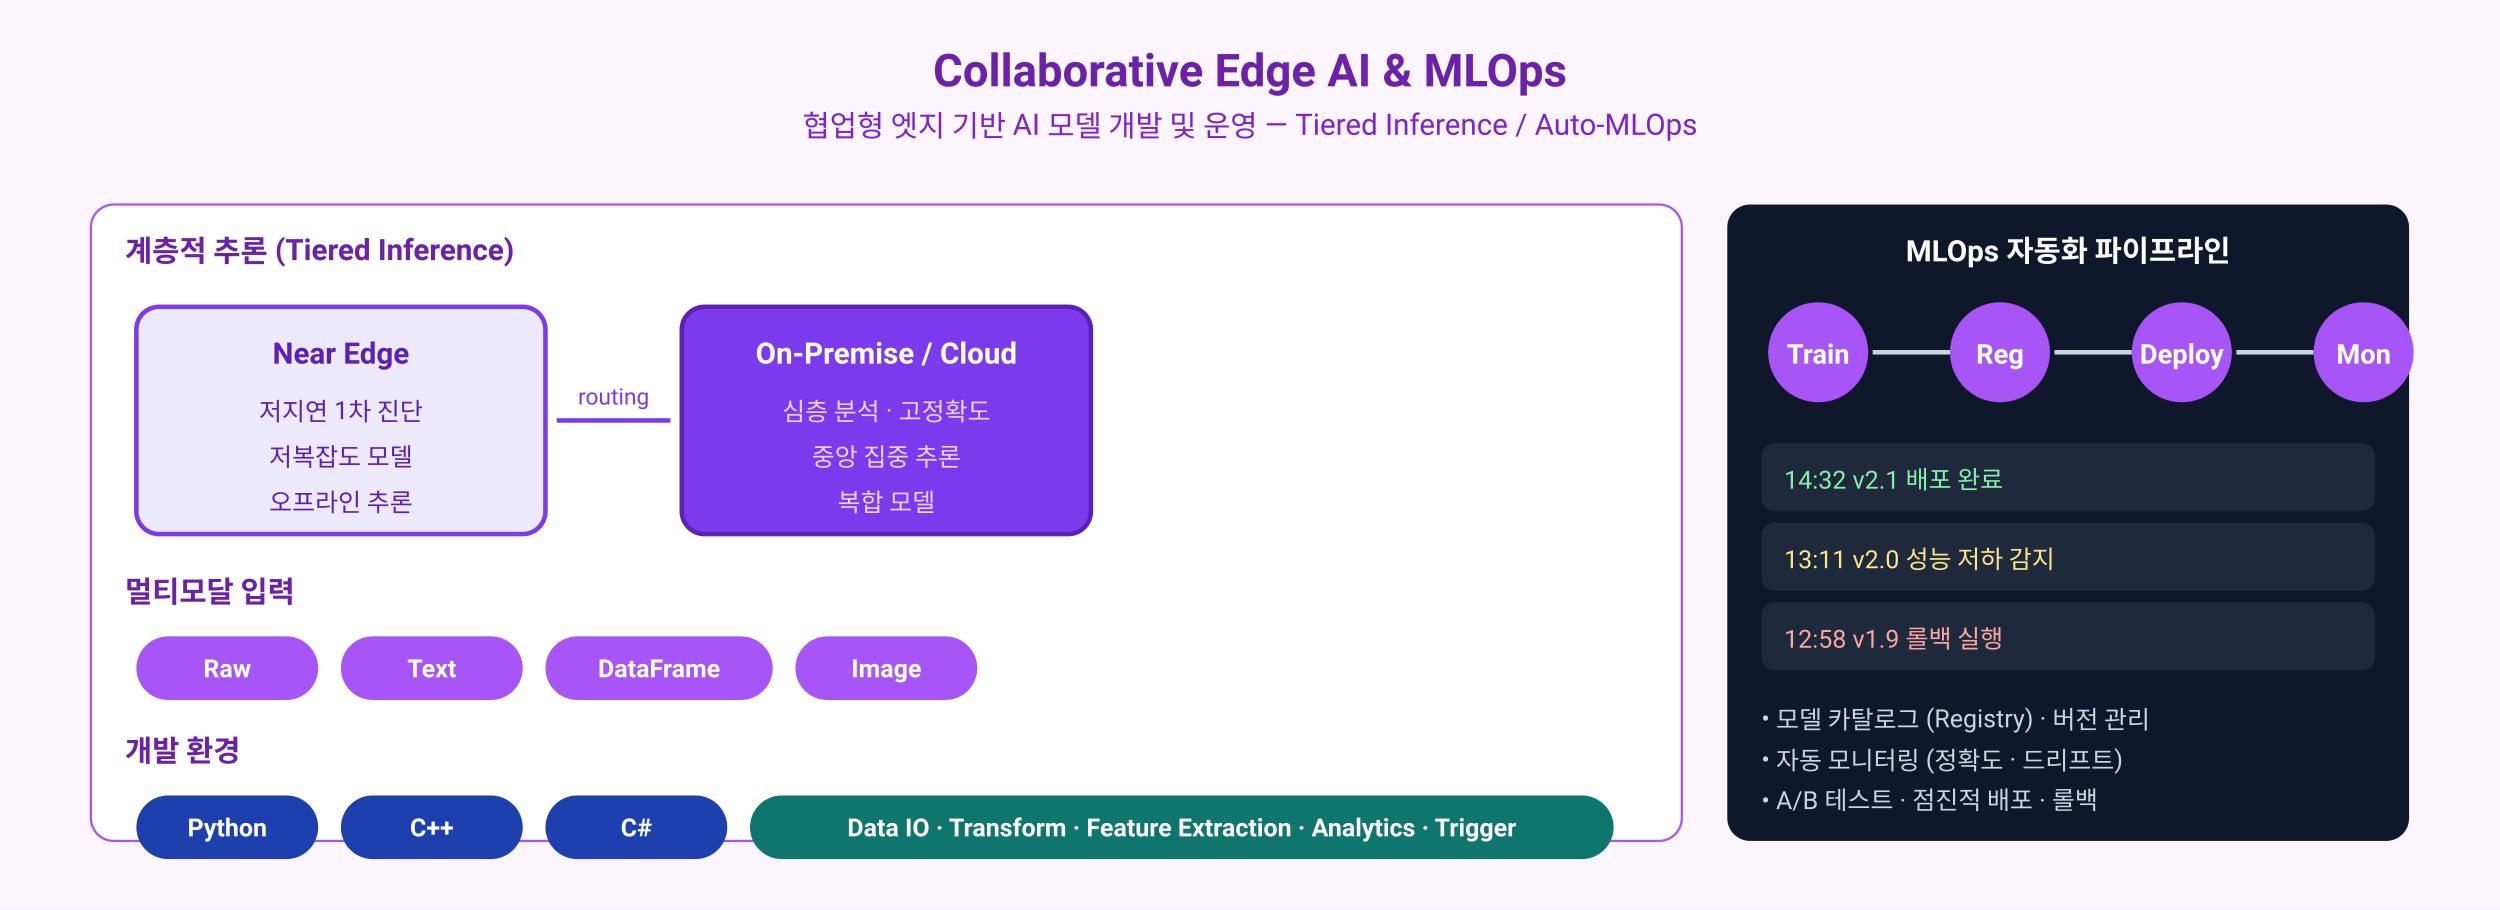
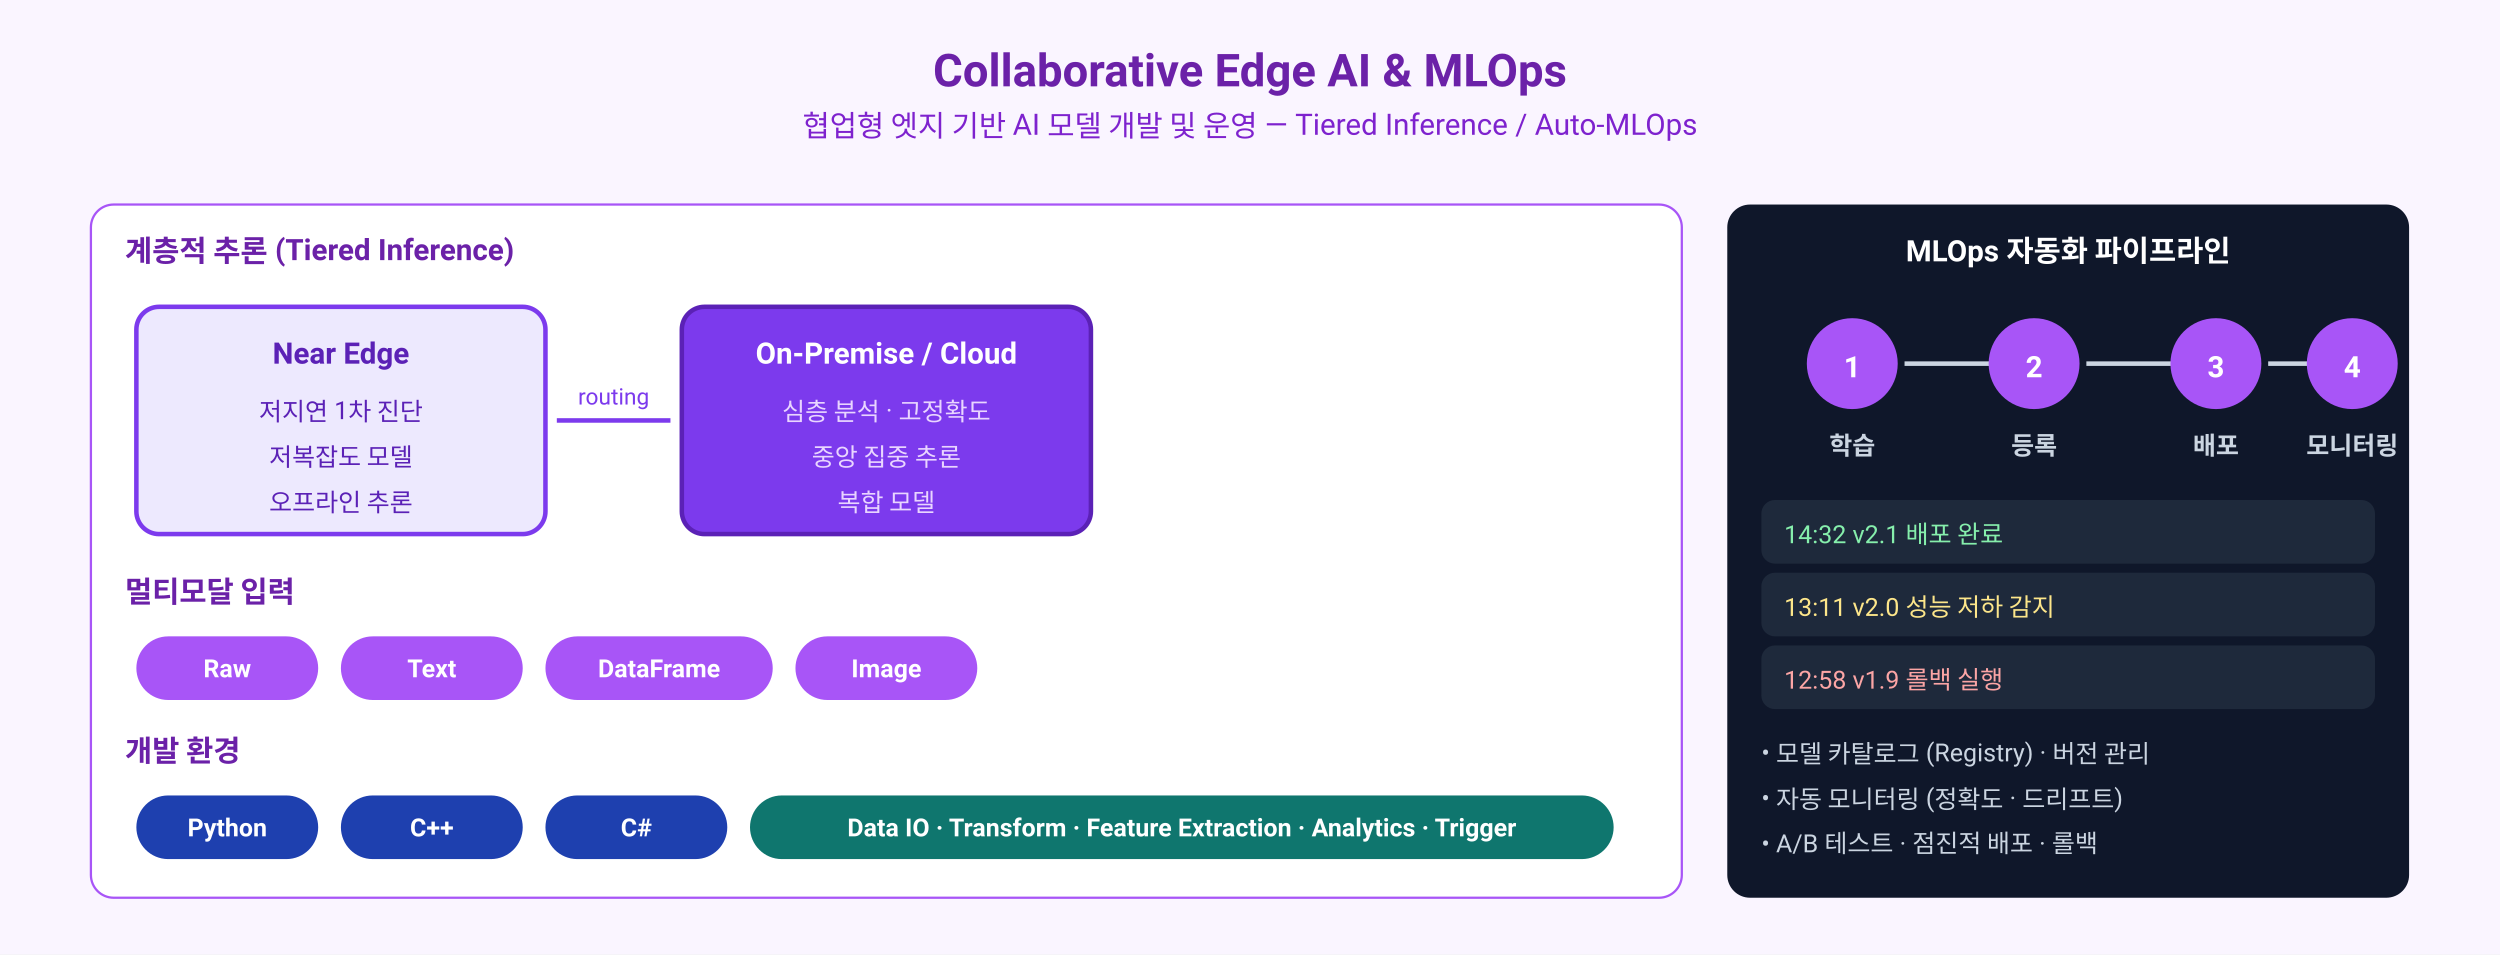
- <svg xmlns="http://www.w3.org/2000/svg" viewBox="0 0 1100 400" font-family="-apple-system,BlinkMacSystemFont,'Segoe UI',Roboto,sans-serif">
-   <rect width="1100" height="400" fill="#faf5ff" />
+ <svg xmlns="http://www.w3.org/2000/svg" viewBox="0 0 1100 420" font-family="-apple-system,BlinkMacSystemFont,'Segoe UI',Roboto,sans-serif">
+   <rect width="1100" height="420" fill="#faf5ff" />
  <text x="550" y="38" text-anchor="middle" font-size="20" font-weight="700" fill="#6b21a8">Collaborative Edge AI &amp; MLOps</text>
  <text x="550" y="60" text-anchor="middle" font-size="13" fill="#7e22ce">협업형 엣지 기반 AI 모델 개발 및 운영 — Tiered Inference / Auto-MLOps</text>
-   <rect x="40" y="90" width="700" height="280" rx="10" fill="#ffffff" stroke="#a855f7" />
+   <rect x="40" y="90" width="700" height="305" rx="10" fill="#ffffff" stroke="#a855f7" />
  <text x="55" y="115" font-size="13" font-weight="700" fill="#6b21a8">계층적 추론 (Tiered Inference)</text>
  <rect x="60" y="135" width="180" height="100" rx="10" fill="#ede9fe" stroke="#7c3aed" stroke-width="2" />
  <text x="150" y="160" text-anchor="middle" font-size="13" font-weight="700" fill="#5b21b6">Near Edge</text>
  <text x="150" y="185" text-anchor="middle" font-size="11" fill="#5b21b6">저지연 1차 진단</text>
  <text x="150" y="205" text-anchor="middle" font-size="11" fill="#5b21b6">저복잡도 모델</text>
  <text x="150" y="225" text-anchor="middle" font-size="11" fill="#5b21b6">오프라인 추론</text>
  <line x1="245" y1="185" x2="295" y2="185" stroke="#7c3aed" stroke-width="2" />
  <text x="270" y="178" text-anchor="middle" font-size="10" fill="#7c3aed">routing</text>
  <rect x="300" y="135" width="180" height="100" rx="10" fill="#7c3aed" stroke="#5b21b6" stroke-width="2" />
  <text x="390" y="160" text-anchor="middle" font-size="13" font-weight="700" fill="#ffffff">On-Premise / Cloud</text>
  <text x="390" y="185" text-anchor="middle" font-size="11" fill="#e9d5ff">심층 분석 · 고정확도</text>
  <text x="390" y="205" text-anchor="middle" font-size="11" fill="#e9d5ff">중앙 집중 추론</text>
  <text x="390" y="225" text-anchor="middle" font-size="11" fill="#e9d5ff">복합 모델</text>
  <text x="55" y="265" font-size="13" font-weight="700" fill="#6b21a8">멀티모달 입력</text>
  <g font-size="11" font-weight="600">
    <rect x="60" y="280" width="80" height="28" rx="14" fill="#a855f7" />
    <text x="100" y="298" text-anchor="middle" fill="#ffffff">Raw</text>
    <rect x="150" y="280" width="80" height="28" rx="14" fill="#a855f7" />
    <text x="190" y="298" text-anchor="middle" fill="#ffffff">Text</text>
    <rect x="240" y="280" width="100" height="28" rx="14" fill="#a855f7" />
    <text x="290" y="298" text-anchor="middle" fill="#ffffff">DataFrame</text>
    <rect x="350" y="280" width="80" height="28" rx="14" fill="#a855f7" />
    <text x="390" y="298" text-anchor="middle" fill="#ffffff">Image</text>
  </g>
  <text x="55" y="335" font-size="13" font-weight="700" fill="#6b21a8">개발 환경</text>
  <g font-size="11" font-weight="600">
    <rect x="60" y="350" width="80" height="28" rx="14" fill="#1e40af" />
    <text x="100" y="368" text-anchor="middle" fill="#ffffff">Python</text>
    <rect x="150" y="350" width="80" height="28" rx="14" fill="#1e40af" />
    <text x="190" y="368" text-anchor="middle" fill="#ffffff">C++</text>
    <rect x="240" y="350" width="80" height="28" rx="14" fill="#1e40af" />
    <text x="280" y="368" text-anchor="middle" fill="#ffffff">C#</text>
    <rect x="330" y="350" width="380" height="28" rx="14" fill="#0f766e" />
    <text x="520" y="368" text-anchor="middle" fill="#ffffff">Data IO · Transform · Feature Extraction · Analytics · Trigger</text>
  </g>
-   <rect x="760" y="90" width="300" height="280" rx="10" fill="#0f172a" />
+   <rect x="760" y="90" width="300" height="305" rx="10" fill="#0f172a" />
  <text x="910" y="115" text-anchor="middle" font-size="13" font-weight="700" fill="#ffffff">MLOps 자동화 파이프라인</text>
-   <g font-size="12" font-weight="600">
-     <circle cx="800" cy="155" r="22" fill="#a855f7" />
-     <text x="800" y="160" text-anchor="middle" fill="#ffffff">Train</text>
-     <line x1="824" y1="155" x2="858" y2="155" stroke="#cbd5e1" stroke-width="2" />
-     <circle cx="880" cy="155" r="22" fill="#a855f7" />
-     <text x="880" y="160" text-anchor="middle" fill="#ffffff">Reg</text>
-     <line x1="904" y1="155" x2="938" y2="155" stroke="#cbd5e1" stroke-width="2" />
-     <circle cx="960" cy="155" r="22" fill="#a855f7" />
-     <text x="960" y="160" text-anchor="middle" fill="#ffffff">Deploy</text>
-     <line x1="984" y1="155" x2="1018" y2="155" stroke="#cbd5e1" stroke-width="2" />
-     <circle cx="1040" cy="155" r="22" fill="#a855f7" />
-     <text x="1040" y="160" text-anchor="middle" fill="#ffffff">Mon</text>
+   <g font-weight="600">
+     <circle cx="815" cy="160" r="20" fill="#a855f7" />
+     <text x="815" y="166" text-anchor="middle" font-size="13" fill="#ffffff">1</text>
+     <text x="815" y="200" text-anchor="middle" font-size="11" fill="#cbd5e1">학습</text>
+     <line x1="838" y1="160" x2="887" y2="160" stroke="#cbd5e1" stroke-width="2" />
+     <circle cx="895" cy="160" r="20" fill="#a855f7" />
+     <text x="895" y="166" text-anchor="middle" font-size="13" fill="#ffffff">2</text>
+     <text x="895" y="200" text-anchor="middle" font-size="11" fill="#cbd5e1">등록</text>
+     <line x1="918" y1="160" x2="967" y2="160" stroke="#cbd5e1" stroke-width="2" />
+     <circle cx="975" cy="160" r="20" fill="#a855f7" />
+     <text x="975" y="166" text-anchor="middle" font-size="13" fill="#ffffff">3</text>
+     <text x="975" y="200" text-anchor="middle" font-size="11" fill="#cbd5e1">배포</text>
+     <line x1="998" y1="160" x2="1027" y2="160" stroke="#cbd5e1" stroke-width="2" />
+     <circle cx="1035" cy="160" r="20" fill="#a855f7" />
+     <text x="1035" y="166" text-anchor="middle" font-size="13" fill="#ffffff">4</text>
+     <text x="1035" y="200" text-anchor="middle" font-size="11" fill="#cbd5e1">모니터링</text>
  </g>
-   <rect x="775" y="195" width="270" height="30" rx="6" fill="#1e293b" />
-   <text x="785" y="215" font-size="11" fill="#86efac">14:32  v2.1 배포 완료</text>
-   <rect x="775" y="230" width="270" height="30" rx="6" fill="#1e293b" />
-   <text x="785" y="250" font-size="11" fill="#fde68a">13:11  v2.0 성능 저하 감지</text>
-   <rect x="775" y="265" width="270" height="30" rx="6" fill="#1e293b" />
-   <text x="785" y="285" font-size="11" fill="#fca5a5">12:58  v1.9 롤백 실행</text>
-   <text x="775" y="320" font-size="11" fill="#cbd5e1">• 모델 카탈로그 (Registry) · 버전 관리</text>
-   <text x="775" y="338" font-size="11" fill="#cbd5e1">• 자동 모니터링 (정확도 · 드리프트)</text>
-   <text x="775" y="356" font-size="11" fill="#cbd5e1">• A/B 테스트 · 점진적 배포 · 롤백</text>
+   <rect x="775" y="220" width="270" height="28" rx="6" fill="#1e293b" />
+   <text x="785" y="239" font-size="11" fill="#86efac">14:32  v2.1 배포 완료</text>
+   <rect x="775" y="252" width="270" height="28" rx="6" fill="#1e293b" />
+   <text x="785" y="271" font-size="11" fill="#fde68a">13:11  v2.0 성능 저하 감지</text>
+   <rect x="775" y="284" width="270" height="28" rx="6" fill="#1e293b" />
+   <text x="785" y="303" font-size="11" fill="#fca5a5">12:58  v1.9 롤백 실행</text>
+   <text x="775" y="335" font-size="11" fill="#cbd5e1">• 모델 카탈로그 (Registry) · 버전 관리</text>
+   <text x="775" y="355" font-size="11" fill="#cbd5e1">• 자동 모니터링 (정확도 · 드리프트)</text>
+   <text x="775" y="375" font-size="11" fill="#cbd5e1">• A/B 테스트 · 점진적 배포 · 롤백</text>
</svg>
